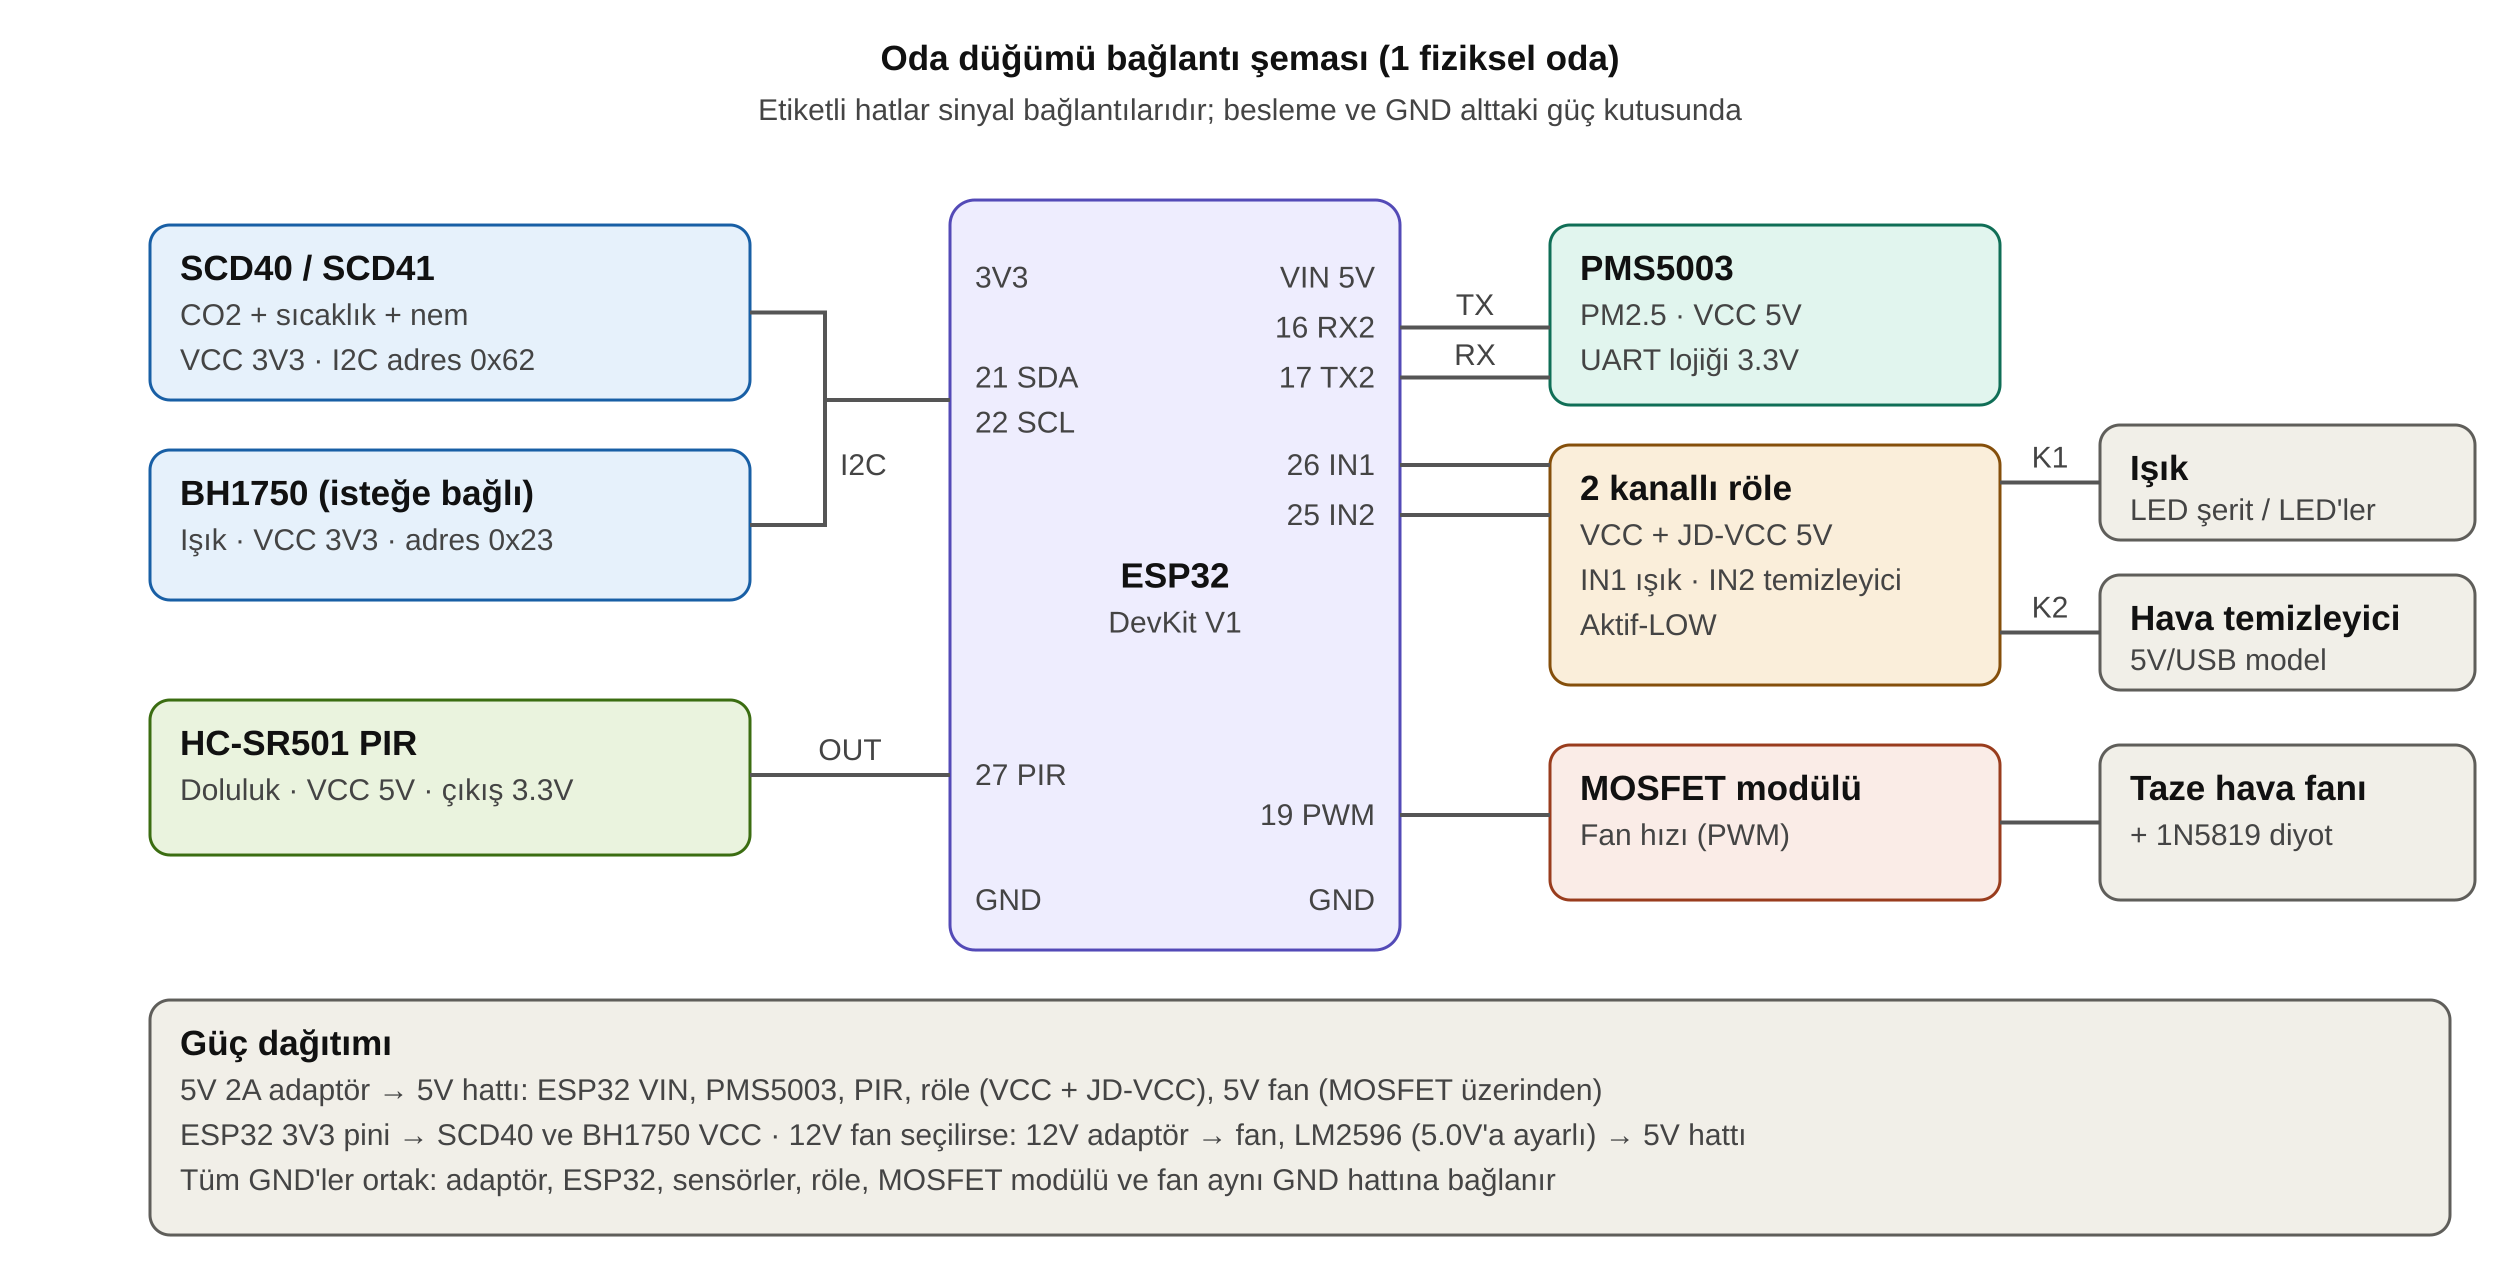
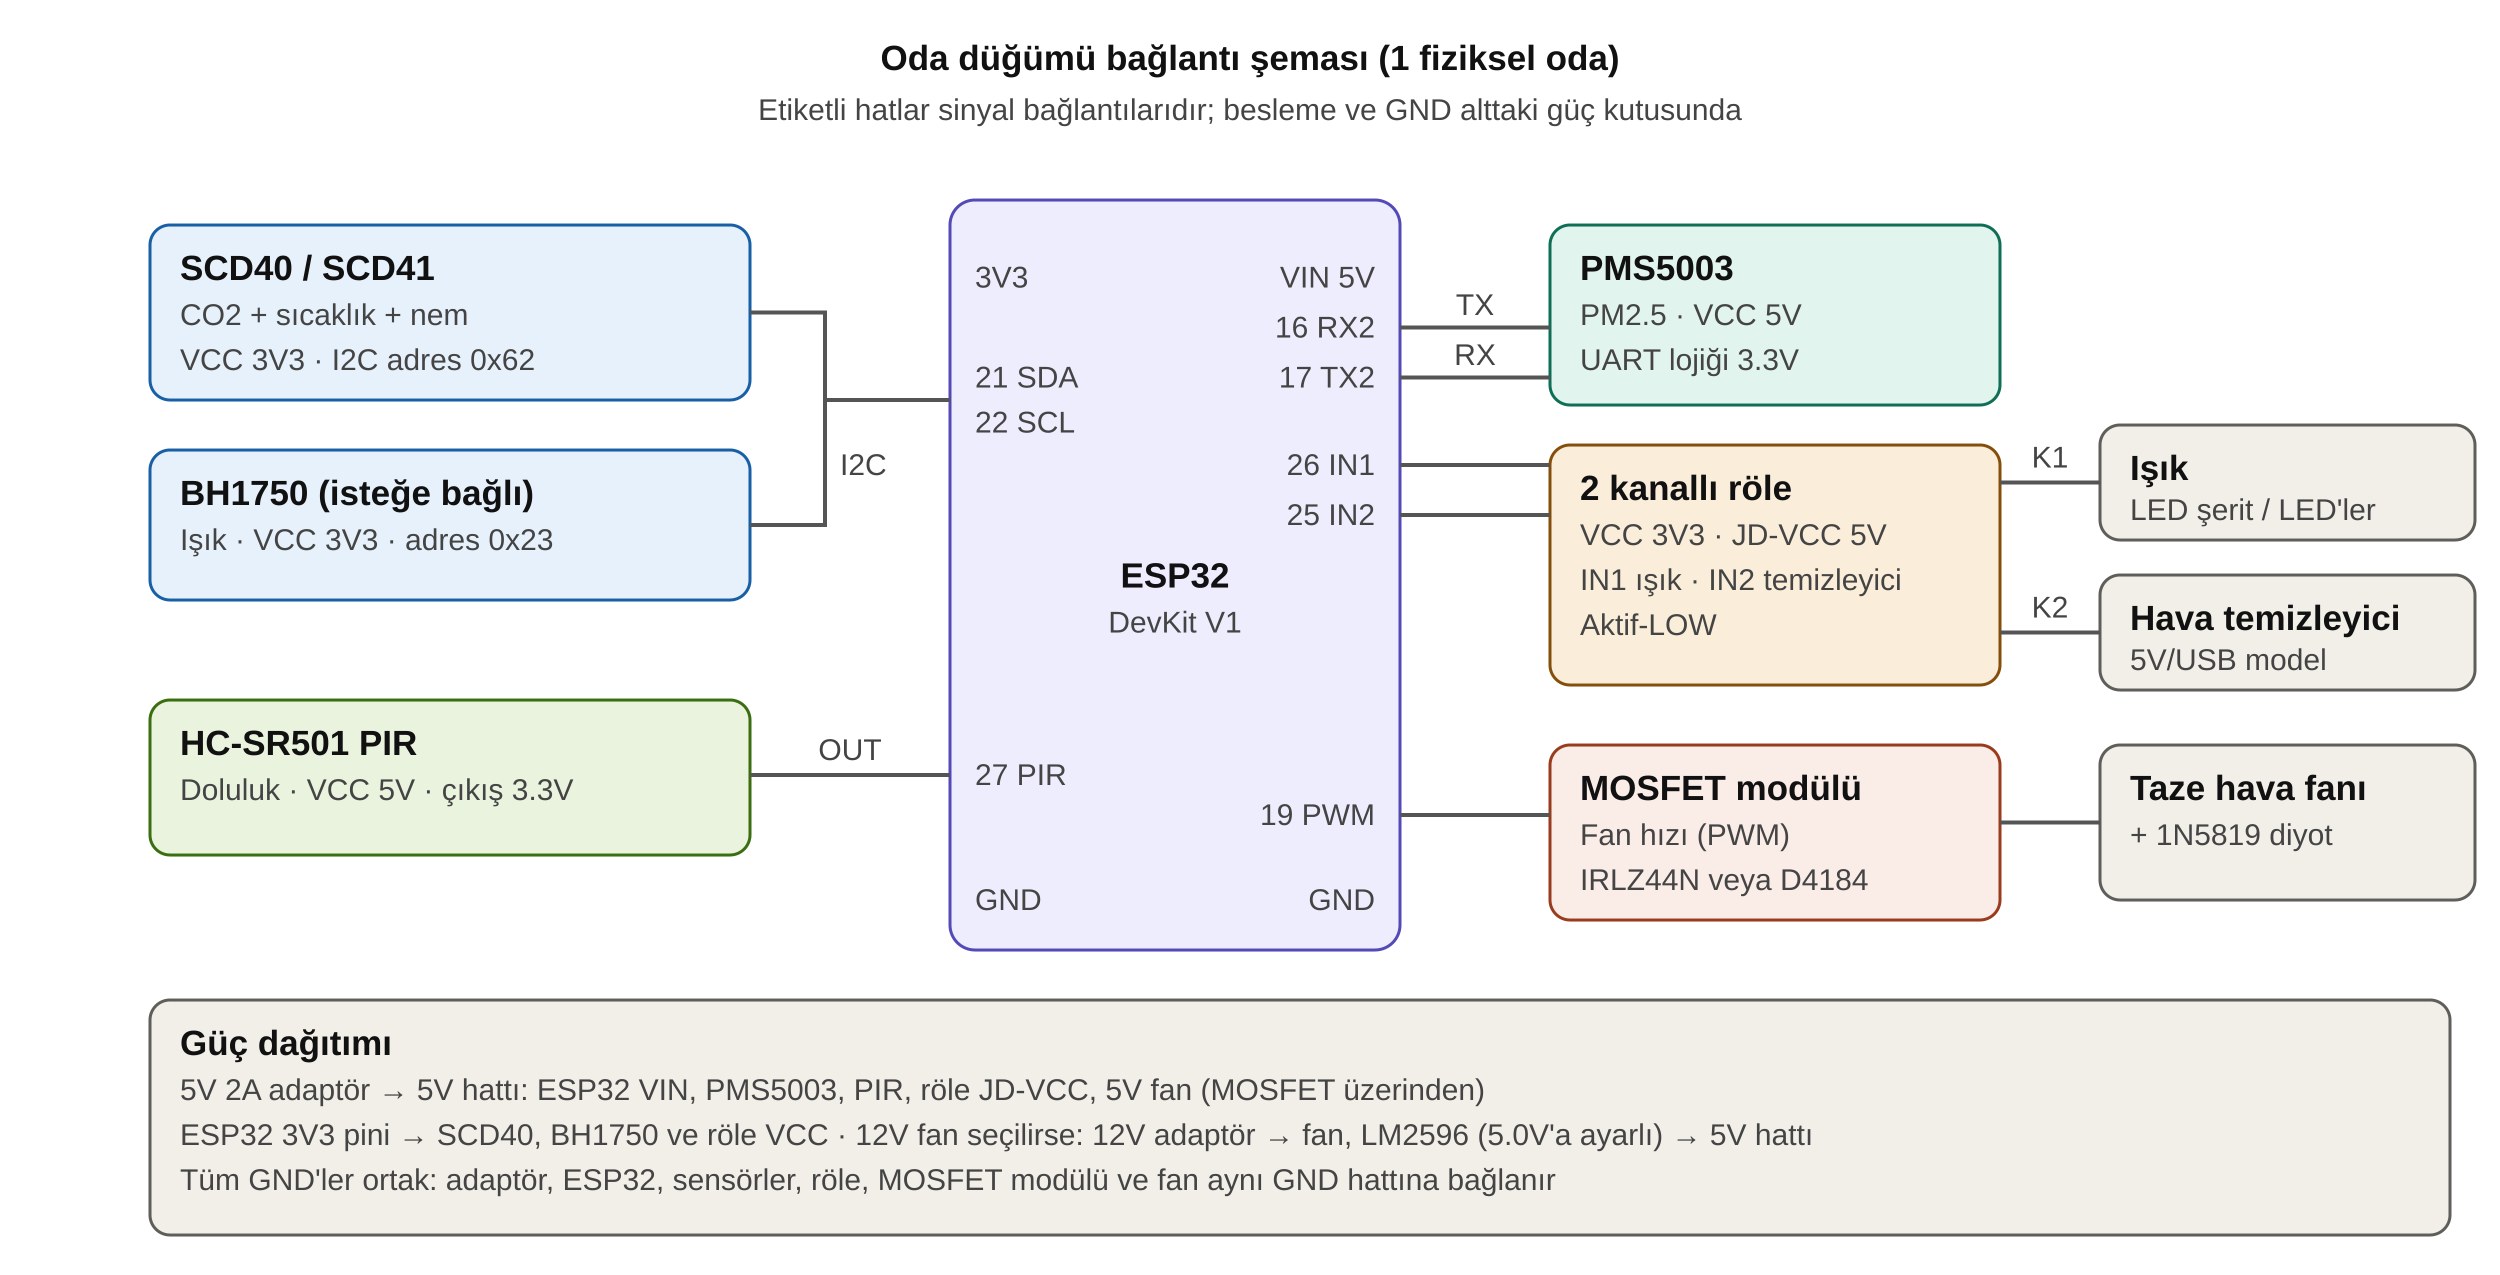
<svg xmlns="http://www.w3.org/2000/svg" viewBox="0 0 1000 510" width="1000" height="510">
  <style>
text{font-family:Arial,Helvetica,sans-serif}.t{font-size:14px;fill:#222}.ts{font-size:12px;fill:#444}.th{font-size:14px;font-weight:600;fill:#111}
rect{stroke-width:1.2}.arr{stroke:#555;stroke-width:1.6}
.c-purple rect{fill:#EEEDFE;stroke:#534AB7}.c-blue rect{fill:#E6F1FB;stroke:#185FA5}.c-green rect{fill:#EAF3DE;stroke:#3B6D11}
.c-teal rect{fill:#E1F5EE;stroke:#0F6E56}.c-amber rect{fill:#FAEEDA;stroke:#854F0B}.c-coral rect{fill:#FAECE7;stroke:#993C1D}.c-gray rect{fill:#F1EFE8;stroke:#5F5E5A}
</style>
  <rect width="1000" height="510" fill="#fff" />
  <text class="th" x="500" y="28" text-anchor="middle">Oda düğümü bağlantı şeması (1 fiziksel oda)</text>
  <text class="ts" x="500" y="48" text-anchor="middle">Etiketli hatlar sinyal bağlantılarıdır; besleme ve GND alttaki güç kutusunda</text>
  <g transform="translate(0,-110)">
    <g class="c-purple">
      <rect x="380" y="190" width="180" height="300" rx="10" />
      <text class="ts" x="390" y="225" text-anchor="start">3V3</text>
      <text class="ts" x="390" y="265" text-anchor="start">21 SDA</text>
      <text class="ts" x="390" y="283" text-anchor="start">22 SCL</text>
      <text class="ts" x="390" y="424" text-anchor="start">27 PIR</text>
      <text class="ts" x="390" y="474" text-anchor="start">GND</text>
      <text class="ts" x="550" y="225" text-anchor="end">VIN 5V</text>
      <text class="ts" x="550" y="245" text-anchor="end">16 RX2</text>
      <text class="ts" x="550" y="265" text-anchor="end">17 TX2</text>
      <text class="ts" x="550" y="300" text-anchor="end">26 IN1</text>
      <text class="ts" x="550" y="320" text-anchor="end">25 IN2</text>
      <text class="ts" x="550" y="440" text-anchor="end">19 PWM</text>
      <text class="ts" x="550" y="474" text-anchor="end">GND</text>
      <text class="th" x="470" y="345" text-anchor="middle">ESP32</text>
      <text class="ts" x="470" y="363" text-anchor="middle">DevKit V1</text>
    </g>
    <g class="c-blue">
      <rect x="60" y="200" width="240" height="70" rx="8" />
      <text class="th" x="72" y="222">SCD40 / SCD41</text>
      <text class="ts" x="72" y="240">CO2 + sıcaklık + nem</text>
      <text class="ts" x="72" y="258">VCC 3V3 · I2C adres 0x62</text>
    </g>
    <g class="c-blue">
      <rect x="60" y="290" width="240" height="60" rx="8" />
      <text class="th" x="72" y="312">BH1750 (isteğe bağlı)</text>
      <text class="ts" x="72" y="330">Işık · VCC 3V3 · adres 0x23</text>
    </g>
    <g class="c-green">
      <rect x="60" y="390" width="240" height="62" rx="8" />
      <text class="th" x="72" y="412">HC-SR501 PIR</text>
      <text class="ts" x="72" y="430">Doluluk · VCC 5V · çıkış 3.3V</text>
    </g>
    <path class="arr" d="M300 235 H330 V270 H380" fill="none" />
    <path class="arr" d="M300 320 H330 V270" fill="none" />
    <text class="ts" x="336" y="300" text-anchor="start">I2C</text>
    <path class="arr" d="M300 420 H380" fill="none" />
    <text class="ts" x="340" y="414" text-anchor="middle">OUT</text>
    <g class="c-teal">
      <rect x="620" y="200" width="180" height="72" rx="8" />
      <text class="th" x="632" y="222">PMS5003</text>
      <text class="ts" x="632" y="240">PM2.5 · VCC 5V</text>
      <text class="ts" x="632" y="258">UART lojiği 3.3V</text>
    </g>
    <path class="arr" d="M560 241 H620" fill="none" />
    <path class="arr" d="M560 261 H620" fill="none" />
    <text class="ts" x="590" y="236" text-anchor="middle">TX</text>
    <text class="ts" x="590" y="256" text-anchor="middle">RX</text>
    <g class="c-amber">
      <rect x="620" y="288" width="180" height="96" rx="8" />
      <text class="th" x="632" y="310">2 kanallı röle</text>
-       <text class="ts" x="632" y="328">VCC + JD-VCC 5V</text>
+       <text class="ts" x="632" y="328">VCC 3V3 · JD-VCC 5V</text>
      <text class="ts" x="632" y="346">IN1 ışık · IN2 temizleyici</text>
      <text class="ts" x="632" y="364">Aktif-LOW</text>
    </g>
    <path class="arr" d="M560 296 H620" fill="none" />
    <path class="arr" d="M560 316 H620" fill="none" />
    <g class="c-coral">
-       <rect x="620" y="408" width="180" height="62" rx="8" />
+       <rect x="620" y="408" width="180" height="70" rx="8" />
      <text class="th" x="632" y="430">MOSFET modülü</text>
      <text class="ts" x="632" y="448">Fan hızı (PWM)</text>
+       <text class="ts" x="632" y="466">IRLZ44N veya D4184</text>
    </g>
    <path class="arr" d="M560 436 H620" fill="none" />
    <g class="c-gray">
      <rect x="840" y="280" width="150" height="46" rx="8" />
      <text class="th" x="852" y="302">Işık</text>
    </g>
    <text class="ts" x="852" y="318" text-anchor="start">LED şerit / LED'ler</text>
    <g class="c-gray">
      <rect x="840" y="340" width="150" height="46" rx="8" />
      <text class="th" x="852" y="362">Hava temizleyici</text>
    </g>
    <text class="ts" x="852" y="378" text-anchor="start">5V/USB model</text>
    <path class="arr" d="M800 303 H840" fill="none" />
    <path class="arr" d="M800 363 H840" fill="none" />
    <text class="ts" x="820" y="297" text-anchor="middle">K1</text>
    <text class="ts" x="820" y="357" text-anchor="middle">K2</text>
    <g class="c-gray">
      <rect x="840" y="408" width="150" height="62" rx="8" />
      <text class="th" x="852" y="430">Taze hava fanı</text>
      <text class="ts" x="852" y="448">+ 1N5819 diyot</text>
    </g>
    <path class="arr" d="M800 439 H840" fill="none" />
    <g class="c-gray">
      <rect x="60" y="510" width="920" height="94" rx="8" />
      <text class="th" x="72" y="532">Güç dağıtımı</text>
-       <text class="ts" x="72" y="550">5V 2A adaptör → 5V hattı: ESP32 VIN, PMS5003, PIR, röle (VCC + JD-VCC), 5V fan (MOSFET üzerinden)</text>
-       <text class="ts" x="72" y="568">ESP32 3V3 pini → SCD40 ve BH1750 VCC   ·   12V fan seçilirse: 12V adaptör → fan, LM2596 (5.0V'a ayarlı) → 5V hattı</text>
+       <text class="ts" x="72" y="550">5V 2A adaptör → 5V hattı: ESP32 VIN, PMS5003, PIR, röle JD-VCC, 5V fan (MOSFET üzerinden)</text>
+       <text class="ts" x="72" y="568">ESP32 3V3 pini → SCD40, BH1750 ve röle VCC   ·   12V fan seçilirse: 12V adaptör → fan, LM2596 (5.0V'a ayarlı) → 5V hattı</text>
      <text class="ts" x="72" y="586">Tüm GND'ler ortak: adaptör, ESP32, sensörler, röle, MOSFET modülü ve fan aynı GND hattına bağlanır</text>
    </g>
  </g>
</svg>
